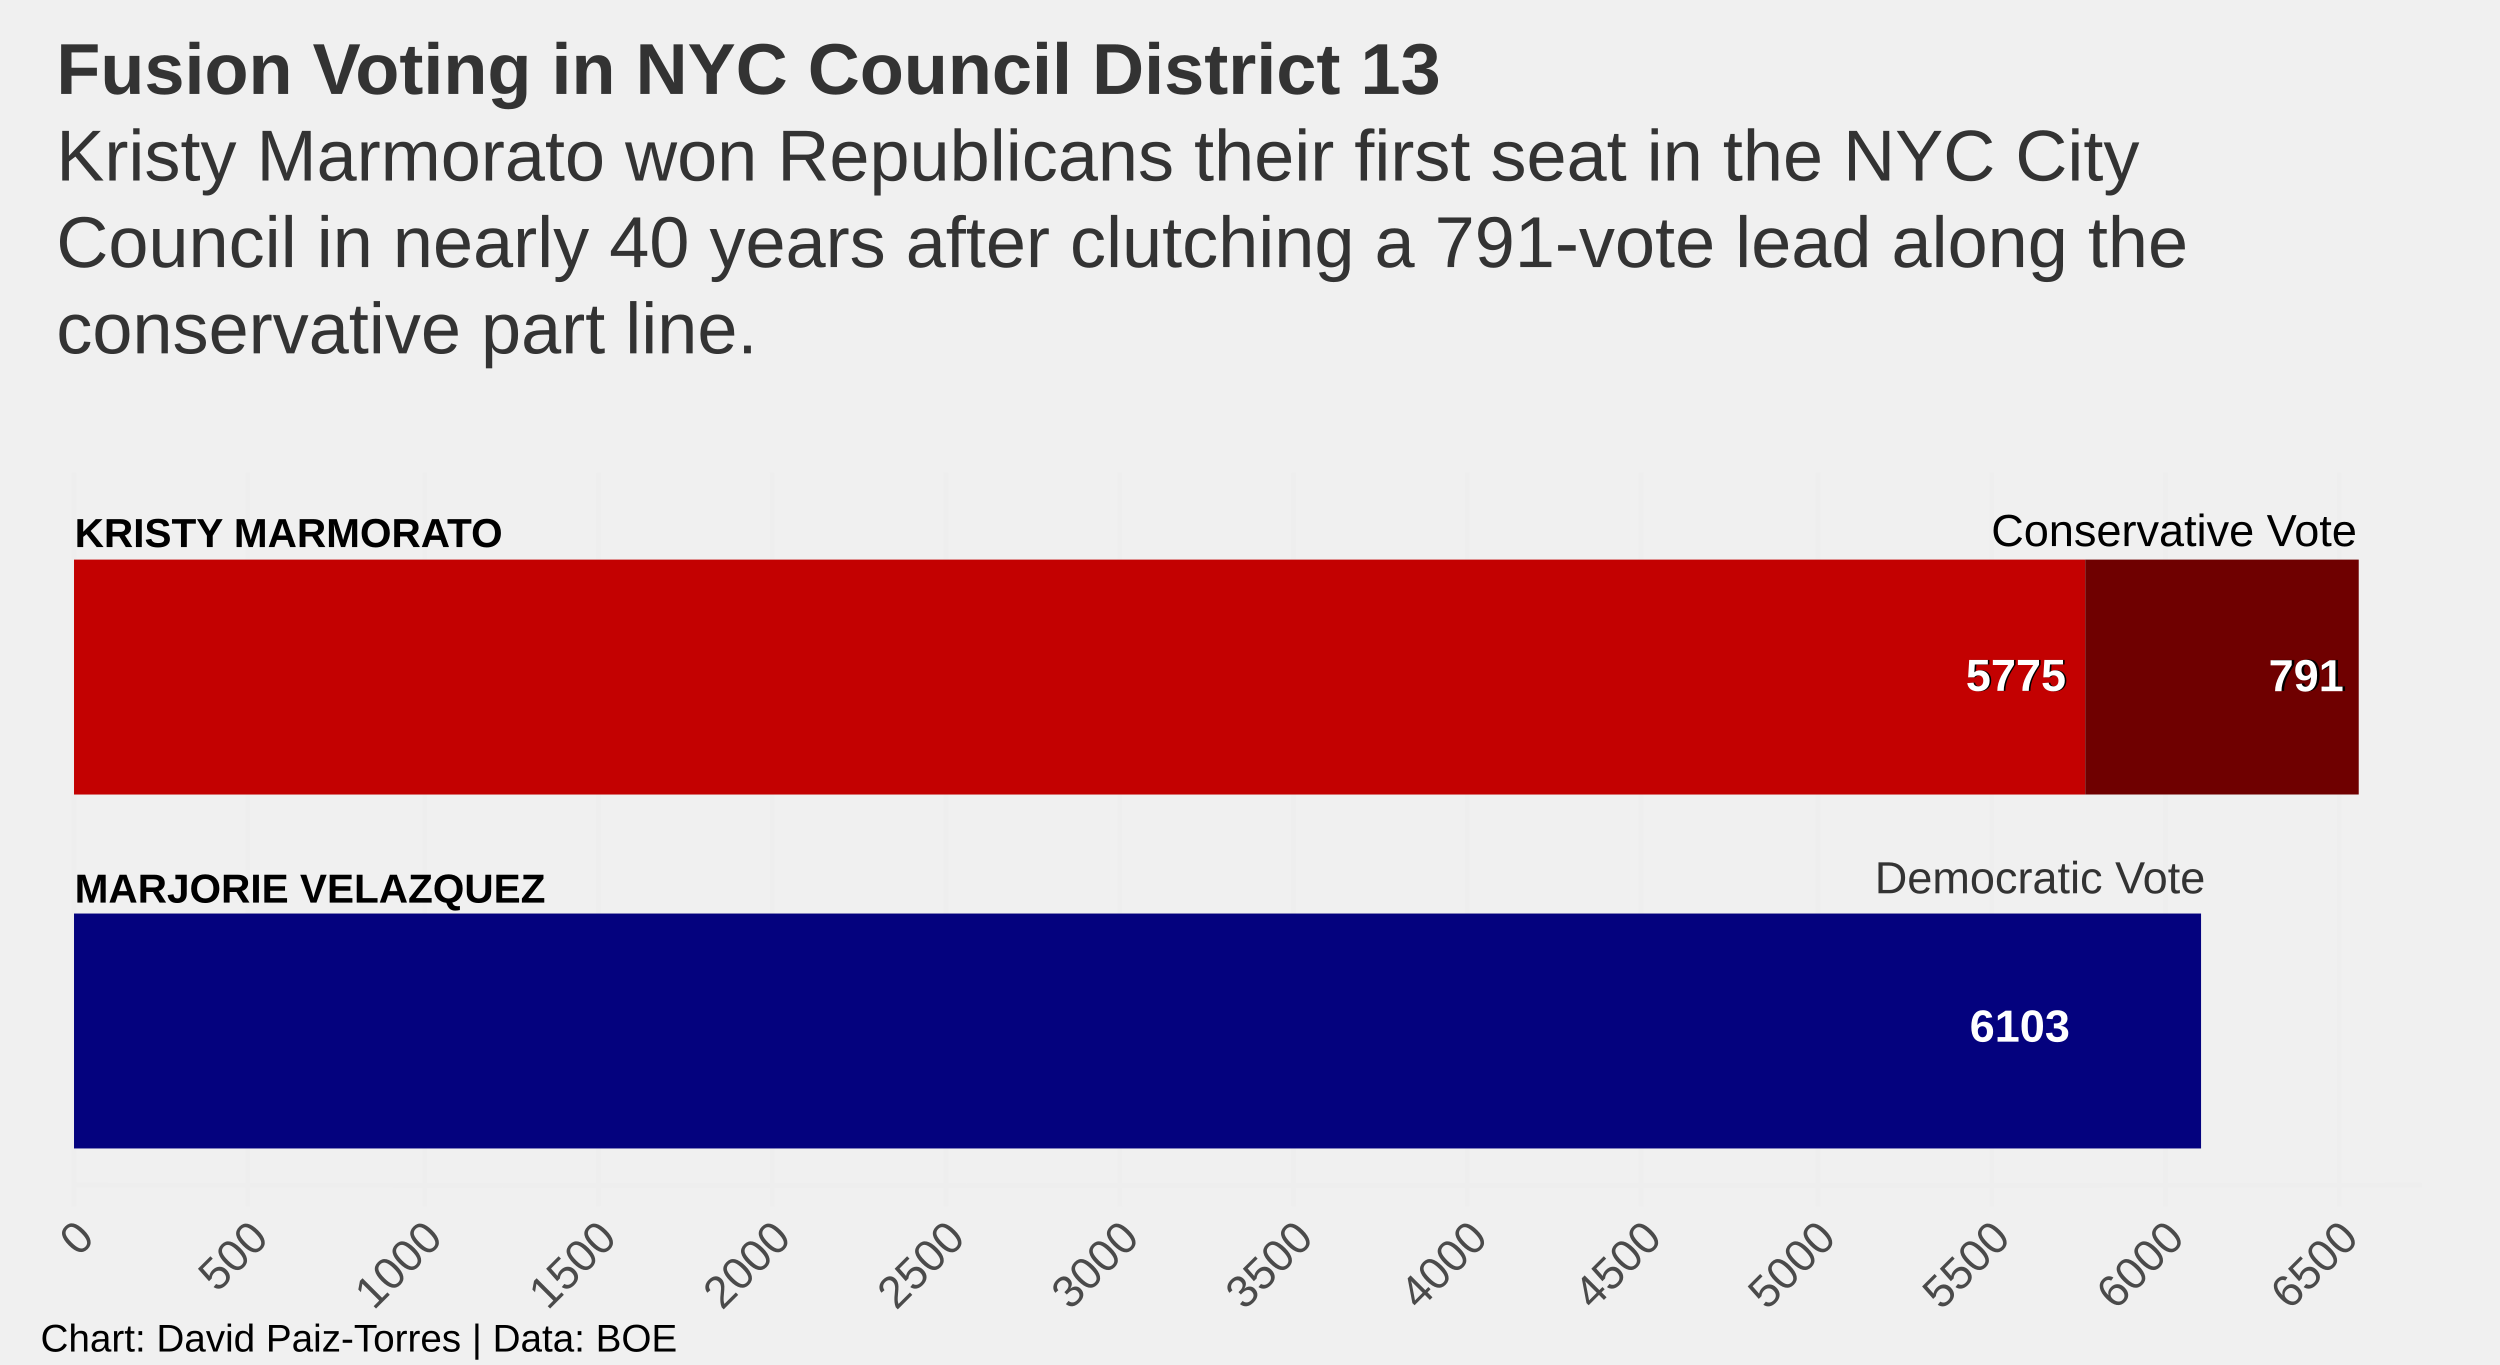
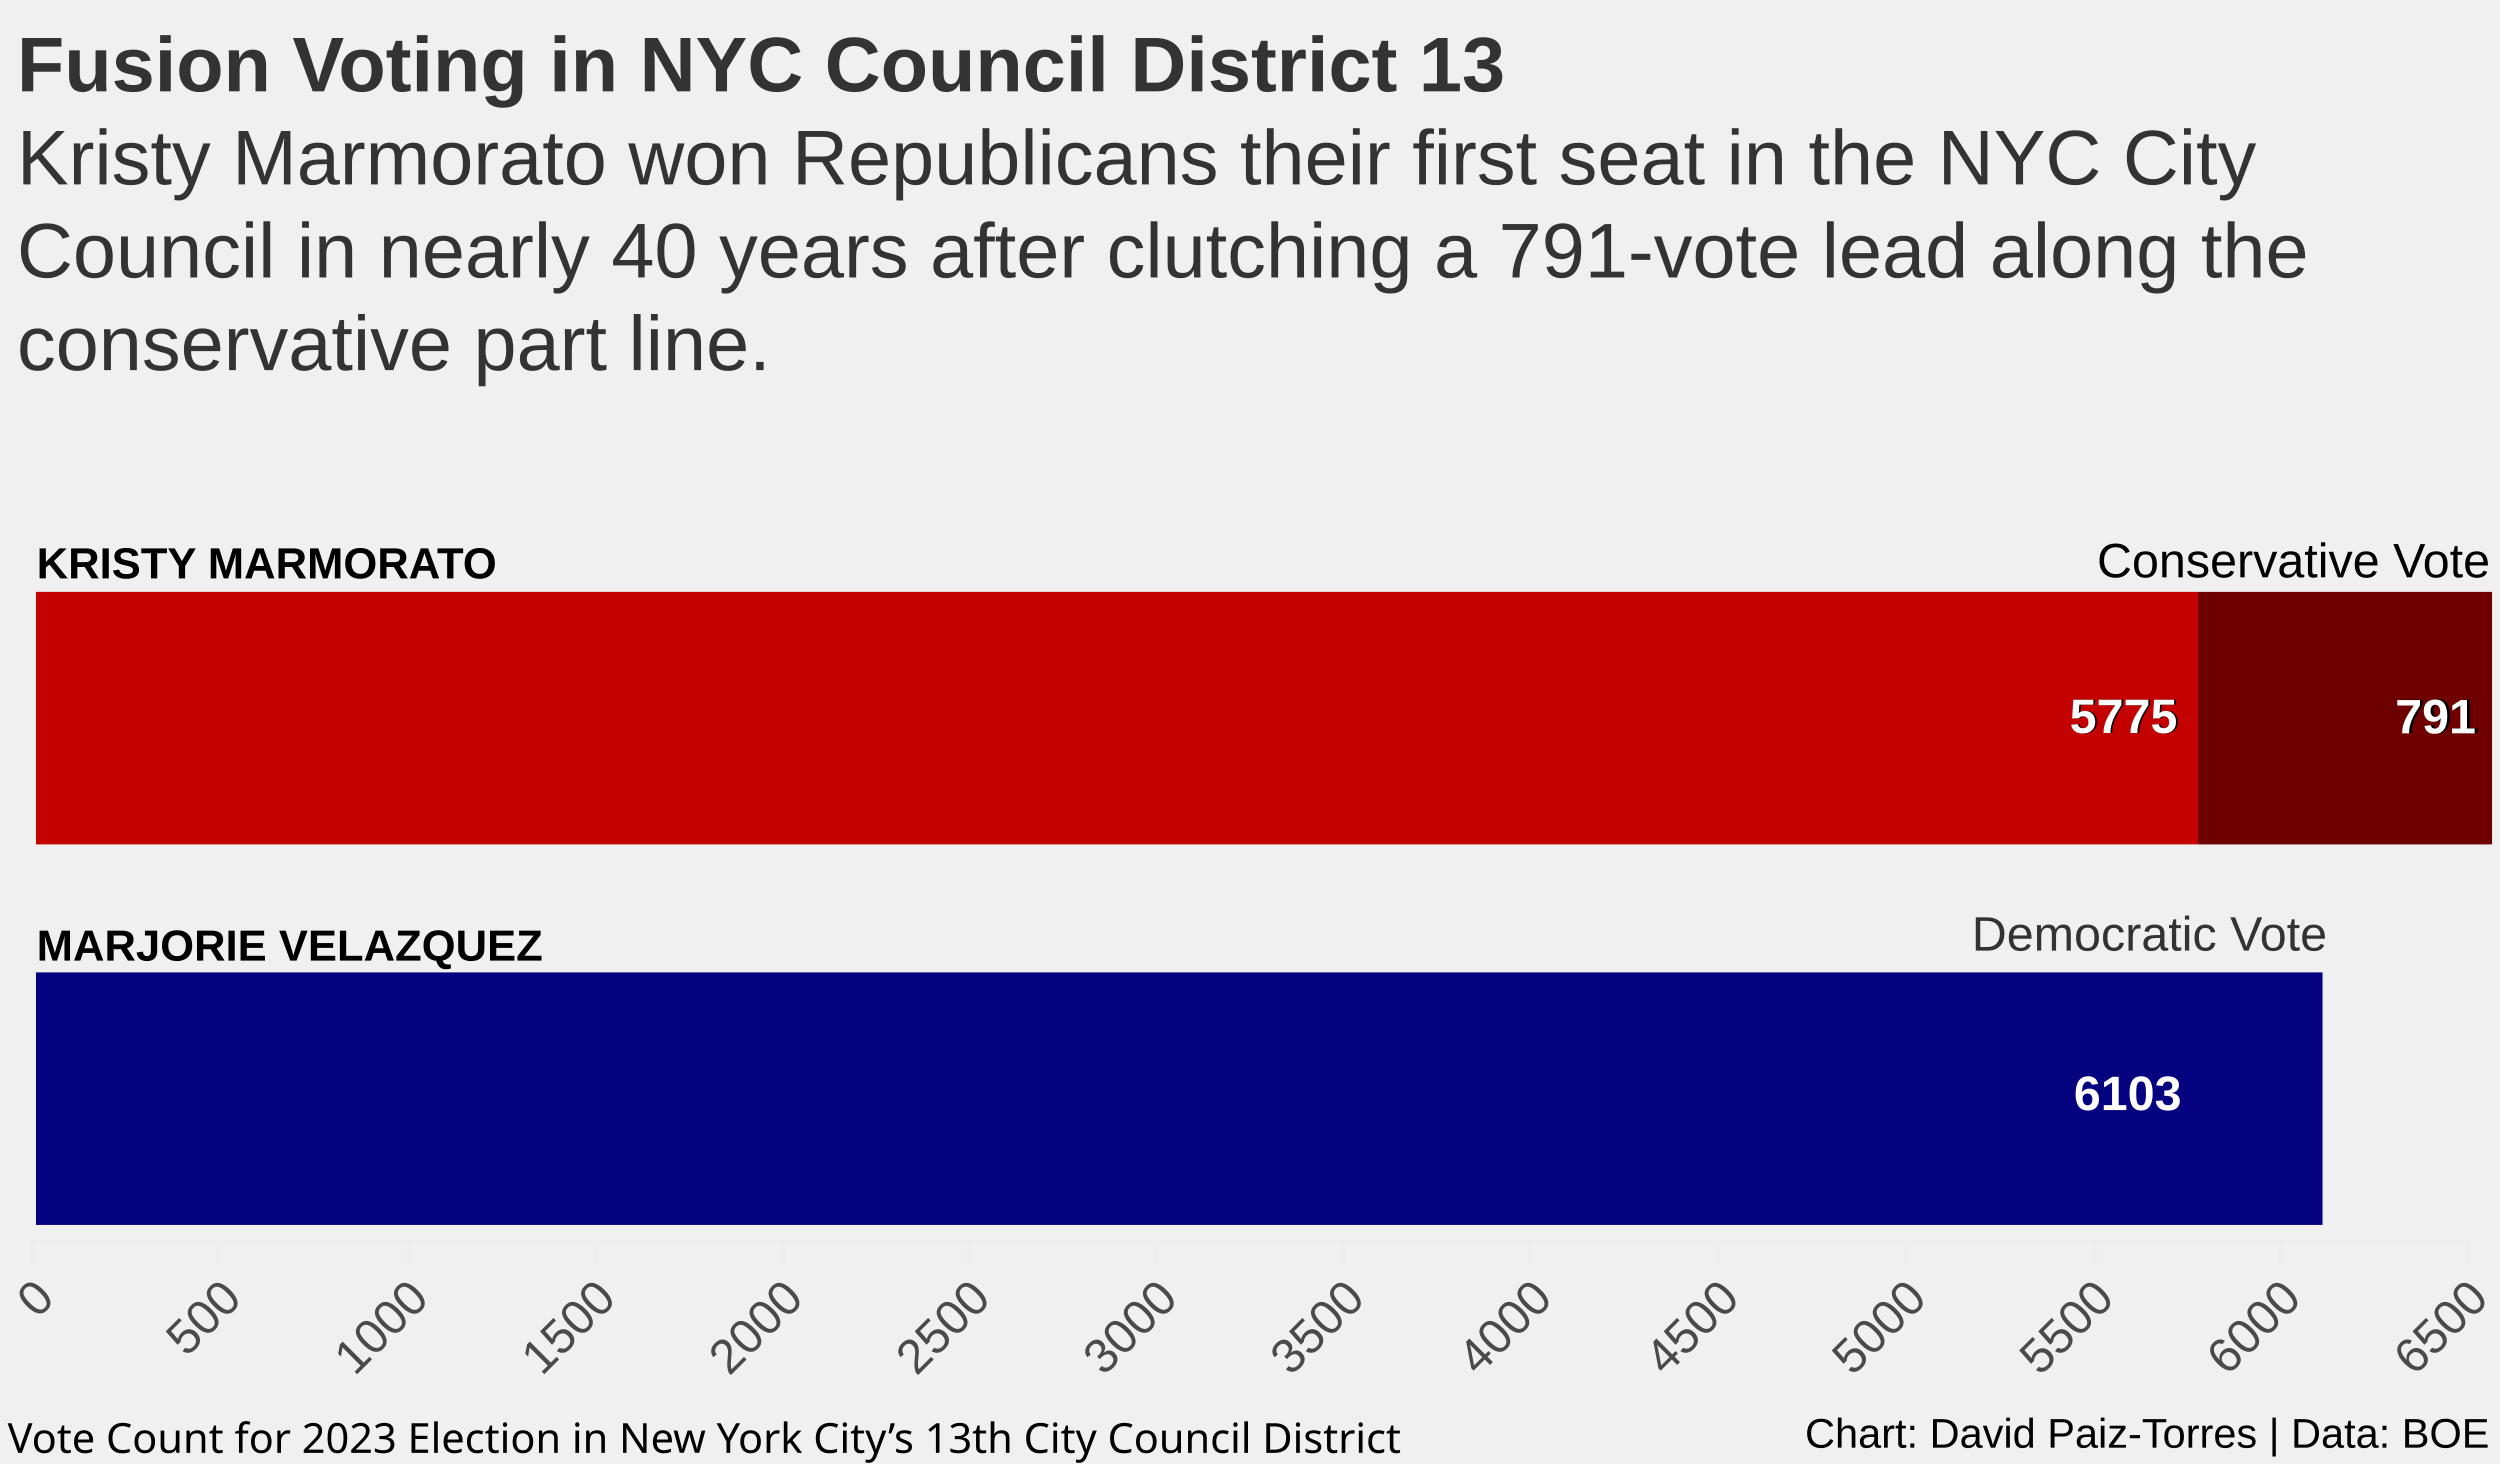
- <svg xmlns="http://www.w3.org/2000/svg" id="Marmorato-Graph" version="1.1" viewBox="0 0 776.9 423.9">
+ <svg xmlns="http://www.w3.org/2000/svg" id="Marmorato-Graph" version="1.1" viewBox="0 0 722.7 423">
  <defs>
    <style>
-       .cls-1, .cls-2, .cls-3, .cls-4, .cls-5, .cls-6 {
+       .cls-1, .cls-2, .cls-3, .cls-4, .cls-5, .cls-6, .cls-7 {
        fill: none;
      }

-       .cls-1, .cls-6 {
+       .cls-1, .cls-7 {
        stroke: #eee;
        stroke-width: 1.5px;
      }

      .cls-2 {
        stroke: #c30101;
      }

-       .cls-2, .cls-7, .cls-8, .cls-4, .cls-9, .cls-10, .cls-11, .cls-5, .cls-12, .cls-13, .cls-14, .cls-15, .cls-16 {
+       .cls-2, .cls-8, .cls-9, .cls-4, .cls-10, .cls-11, .cls-12, .cls-5, .cls-13, .cls-14, .cls-15, .cls-16, .cls-17 {
        isolation: isolate;
      }

-       .cls-2, .cls-7, .cls-8, .cls-4, .cls-9, .cls-5, .cls-14 {
+       .cls-2, .cls-8, .cls-9, .cls-4, .cls-10, .cls-5, .cls-15 {
        font-family: Arial-BoldMT, Arial;
        font-weight: 700;
      }

-       .cls-2, .cls-7, .cls-4, .cls-9, .cls-11, .cls-5, .cls-13, .cls-16 {
+       .cls-2, .cls-8, .cls-4, .cls-10, .cls-12, .cls-5, .cls-14, .cls-17 {
        font-size: 14px;
      }

      .cls-2, .cls-4, .cls-5 {
        stroke-width: 4.2px;
      }

-       .cls-7 {
+       .cls-8 {
        fill: #fff;
      }

-       .cls-8, .cls-10 {
+       .cls-9, .cls-11 {
        font-size: 22.4px;
      }

-       .cls-8, .cls-10, .cls-16 {
+       .cls-9, .cls-11, .cls-17 {
        fill: #333;
      }

-       .cls-17 {
+       .cls-18 {
        clip-path: url(#clippath);
      }

-       .cls-3, .cls-18, .cls-19, .cls-20, .cls-21 {
+       .cls-3, .cls-19, .cls-20, .cls-6, .cls-21, .cls-22 {
        stroke-width: 0px;
      }

      .cls-4 {
        stroke: #04027e;
      }

-       .cls-9, .cls-12, .cls-13, .cls-21, .cls-14 {
+       .cls-10, .cls-13, .cls-14, .cls-23, .cls-22, .cls-15 {
        fill: #000;
      }

-       .cls-10, .cls-11, .cls-12, .cls-13, .cls-16 {
+       .cls-11, .cls-12, .cls-13, .cls-14, .cls-17 {
        font-family: ArialMT, Arial;
      }

-       .cls-11 {
+       .cls-12 {
        fill: #4a4a4a;
      }

      .cls-5 {
        stroke: #6f0000;
      }

-       .cls-18 {
+       .cls-19 {
        fill: #c30101;
      }

+       .cls-24 {
+         clip-path: url(#clippath-1);
+       }
+ 
+       .cls-25 {
+         clip-path: url(#clippath-4);
+       }
+ 
+       .cls-26 {
+         clip-path: url(#clippath-3);
+       }
+ 
+       .cls-27 {
+         clip-path: url(#clippath-2);
+       }
+ 
+       .cls-28 {
+         clip-path: url(#clippath-7);
+       }
+ 
+       .cls-29 {
+         clip-path: url(#clippath-6);
+       }
+ 
+       .cls-13, .cls-23 {
+         font-size: 12px;
+       }
+ 
+       .cls-20 {
+         fill: #04027e;
+       }
+ 
+       .cls-6 {
+         clip-path: url(#clippath-5);
+       }
+ 
+       .cls-21 {
+         fill: #6f0000;
+       }
+ 
+       .cls-23 {
+         font-family: MyriadPro-Regular, 'Myriad Pro';
+       }
+ 
      .cls-22 {
-         clip-path: url(#clippath-1);
-       }
- 
-       .cls-23 {
-         clip-path: url(#clippath-4);
-       }
- 
-       .cls-24 {
-         clip-path: url(#clippath-3);
-       }
- 
-       .cls-25 {
-         clip-path: url(#clippath-2);
-       }
- 
-       .cls-26 {
-         clip-path: url(#clippath-6);
-       }
- 
-       .cls-27 {
-         clip-path: url(#clippath-5);
-       }
- 
-       .cls-12 {
-         font-size: 12px;
-       }
- 
-       .cls-19 {
-         fill: #04027e;
-       }
- 
-       .cls-20 {
-         fill: #6f0000;
-       }
- 
-       .cls-21 {
        fill-opacity: 0;
      }

-       .cls-6 {
+       .cls-7 {
        stroke-linecap: square;
      }

-       .cls-14 {
+       .cls-15 {
        font-size: 12.6px;
      }

-       .cls-28 {
+       .cls-30 {
        opacity: 0;
      }
    </style>
    <clipPath id="clippath">
-       <rect class="cls-3" x="22" y="145.9" width="761" height="224" />
+       <polyline class="cls-3" points="770.4 143.1 770.4 367.1 8.4 360.5" />
    </clipPath>
    <clipPath id="clippath-1">
-       <rect class="cls-3" x="23" y="146.9" width="758" height="221" />
+       <polygon class="cls-3" points="10.4 144.1 768.4 144.1 768.4 365.1 9.4 358.5 10.4 144.1" />
    </clipPath>
    <clipPath id="clippath-2">
-       <rect class="cls-3" x="23" y="146.9" width="758" height="221" />
+       <polygon class="cls-3" points="10.4 144.1 768.4 144.1 768.4 365.1 9.4 358.5 10.4 144.1" />
    </clipPath>
    <clipPath id="clippath-3">
-       <rect class="cls-3" x="23" y="146.9" width="758" height="221" />
+       <polygon class="cls-3" points="10.4 144.1 768.4 144.1 768.4 365.1 9.4 358.5 10.4 144.1" />
    </clipPath>
    <clipPath id="clippath-4">
-       <polyline class="cls-3" points="23 367.9 23 146.9 781 146.9 781 367.9" />
+       <polyline class="cls-3" points="9.4 358.5 10.4 144.1 768.4 144.1 768.4 365.1" />
    </clipPath>
    <clipPath id="clippath-5">
-       <polyline class="cls-3" points="23 367.9 23 146.9 781 146.9" />
+       <line class="cls-3" x1="10.4" y1="144.1" x2="768.4" y2="144.1" />
    </clipPath>
    <clipPath id="clippath-6">
-       <rect class="cls-3" x="23" y="146.9" width="721" height="221" />
+       <path class="cls-6" d="M9.4,358.5" />
+     </clipPath>
+     <clipPath id="clippath-7">
+       <polyline class="cls-3" points="9.5 144.1 730.5 144.1 731.4 365.1 9.4 358.5" />
    </clipPath>
  </defs>
-   <g id="_Marmorato-Group_" data-name="&amp;lt;Marmorato-Group&amp;gt;">
-     <path class="cls-3" d="M23,143.1v224.8h730v-2.6c0-3.4,2.5-4.9,5.1-4.8.9-5.5,9.9-5.1,9.9,1v6.4h1.9c-.4-12-.8-24-.8-36.1s.4-2.2,1.1-3c-12.5-25-10.2-48.6-3.6-74.8,3.7-16.1,7.4-31.6,7.8-48.3.3-17.1-.6-34.2-.6-51.3s10-6.4,10,0c0,18.3,1.1,36.7.5,55-.5,16.6-4.5,32.4-8.3,48.4,2.3-3.7,9.3-2.8,9.3,2.6,0,28.3,2.5,56.4,5.9,84.3h1.8c0-.1,0-201.8,0-201.8H23v.2h0Z" />
-     <path class="cls-3" d="M23,143.1v224.8h730v-2.6c0-3.4,2.5-4.9,5.1-4.8.9-5.5,9.9-5.1,9.9,1v6.4h1.9c-.4-12-.8-24-.8-36.1s.4-2.2,1.1-3c-12.5-25-10.2-48.6-3.6-74.8,3.7-16.1,7.4-31.6,7.8-48.3.3-17.1-.6-34.2-.6-51.3s10-6.4,10,0c0,18.3,1.1,36.7.5,55-.5,16.6-4.5,32.4-8.3,48.4,2.3-3.7,9.3-2.8,9.3,2.6,0,28.3,2.5,56.4,5.9,84.3h1.8c0-.1,0-201.8,0-201.8H23v.2h0Z" />
+   <g id="_Marmorato-Group_" data-name=" Marmorato-Group ">
+     <path class="cls-3" d="M10.4,140.3l-1.1,218.2,731.1,6.6v-2.6c0-3.4,2.5-4.9,5.1-4.8.9-5.5,9.9-5.1,9.9,1v6.4h1.9c-.4-12-.8-24-.8-36.1s.4-2.2,1.1-3c-12.5-25-10.2-48.6-3.6-74.8,3.7-16.1,7.4-31.6,7.8-48.3.3-17.1-.6-34.2-.6-51.3s10-6.4,10,0c0,18.3,1.1,36.7.5,55-.5,16.6-4.5,32.4-8.3,48.4,2.3-3.7,9.3-2.8,9.3,2.6,0,28.3,2.5,56.4,5.9,84.3h1.8v-201.8H10.4v.2h0Z" />
+     <path class="cls-3" d="M10.4,140.3l-1.1,218.2,731.1,6.6v-2.6c0-3.4,2.5-4.9,5.1-4.8.9-5.5,9.9-5.1,9.9,1v6.4h1.9c-.4-12-.8-24-.8-36.1s.4-2.2,1.1-3c-12.5-25-10.2-48.6-3.6-74.8,3.7-16.1,7.4-31.6,7.8-48.3.3-17.1-.6-34.2-.6-51.3s10-6.4,10,0c0,18.3,1.1,36.7.5,55-.5,16.6-4.5,32.4-8.3,48.4,2.3-3.7,9.3-2.8,9.3,2.6,0,28.3,2.5,56.4,5.9,84.3h1.8v-201.8H10.4v.2h0Z" />
    <g>
      <g>
        <g>
-           <path class="cls-3" d="M23,147.1v220.8h730v-2.6c0-3.4,2.5-4.9,5.1-4.8.9-5.5,9.9-5.1,9.9,1v6.4h1.3c-.4-12-.8-24-.8-36.1s.4-2.2,1.1-3c-12.5-25-10.2-48.4-3.6-74.6,3.7-16.1,7.4-31.6,7.8-48.2.3-17.1-.6-34.2-.6-51.2s4.8-5.8,7.8-4.1v-3.8H23v.2h0Z" />
-           <path class="cls-21" d="M14.8,140.4l8.2,6.8v220.7h730v-2.6c0-3.4,2.5-4.9,5.1-4.8.9-5.5,9.9-5.1,9.9,1v6.4h1.6c-.4-12-.8-24-.8-36.1s.4-2.2,1.1-3c-12.5-25-10.2-48.5-3.6-74.7,3.7-16.1,7.4-31.6,7.8-48.3.3-17.1-.6-34.2-.6-51.3s4.8-5.8,7.8-4.1l-8.2-10.4" />
-         </g>
-         <g class="cls-17">
+           <path class="cls-3" d="M10.4,144.3l-1.1,214.2,731.1,6.6v-2.6c0-3.4,2.5-4.9,5.1-4.8.9-5.5,9.9-5.1,9.9,1v6.4h1.3c-.4-12-.8-24-.8-36.1s.4-2.2,1.1-3c-12.5-25-10.2-48.4-3.6-74.6,3.7-16.1,7.4-31.6,7.8-48.2.3-17.1-.6-34.2-.6-51.2s4.8-5.8,7.8-4.1v-3.8H10.4v.2h0Z" />
+           <path class="cls-22" d="M10.4,144.4l-1.1,214.1,731.1,6.6v-2.6c0-3.4,2.5-4.9,5.1-4.8.9-5.5,9.9-5.1,9.9,1v6.4h1.6c-.4-12-.8-24-.8-36.1s.4-2.2,1.1-3c-12.5-25-10.2-48.5-3.6-74.7,3.7-16.1,7.4-31.6,7.8-48.3.3-17.1-.6-34.2-.6-51.3s4.8-5.8,7.8-4.1l-8.2-10.4" />
+         </g>
+         <g class="cls-18">
          <g>
-             <line class="cls-1" x1="23" y1="367.9" x2="23" y2="146.9" />
-             <line class="cls-1" x1="77" y1="367.9" x2="77" y2="146.9" />
-             <line class="cls-1" x1="132" y1="367.9" x2="132" y2="146.9" />
-             <line class="cls-1" x1="186" y1="367.9" x2="186" y2="146.9" />
-             <line class="cls-1" x1="240" y1="367.9" x2="240" y2="146.9" />
-             <line class="cls-1" x1="294" y1="367.9" x2="294" y2="146.9" />
-             <line class="cls-1" x1="348" y1="367.9" x2="348" y2="146.9" />
-             <line class="cls-1" x1="402" y1="367.9" x2="402" y2="146.9" />
-             <line class="cls-1" x1="456" y1="367.9" x2="456" y2="146.9" />
-             <line class="cls-1" x1="510" y1="367.9" x2="510" y2="146.9" />
-             <line class="cls-1" x1="565" y1="367.9" x2="565" y2="146.9" />
-             <line class="cls-1" x1="619" y1="367.9" x2="619" y2="146.9" />
-             <line class="cls-1" x1="673" y1="367.9" x2="673" y2="146.9" />
-             <line class="cls-1" x1="727" y1="367.9" x2="727" y2="146.9" />
+             <line class="cls-1" x1="9.4" y1="358.5" x2="10.4" y2="144.1" />
+             <path class="cls-1" d="M64.4,169.1" />
+             <path class="cls-1" d="M63.4,358.5" />
+             <path class="cls-1" d="M119.4,144.1" />
+             <path class="cls-1" d="M118.4,358.5" />
+             <path class="cls-1" d="M173.4,144.1" />
+             <path class="cls-1" d="M172.4,358.5" />
+             <path class="cls-1" d="M227.4,144.1" />
+             <path class="cls-1" d="M226.4,358.5" />
+             <path class="cls-1" d="M281.4,144.1" />
+             <path class="cls-1" d="M280.4,358.5" />
+             <path class="cls-1" d="M335.4,144.1" />
+             <path class="cls-1" d="M334.4,358.5" />
+             <path class="cls-1" d="M389.4,144.1" />
+             <path class="cls-1" d="M388.4,358.5" />
+             <path class="cls-1" d="M443.4,144.1" />
+             <path class="cls-1" d="M442.4,358.5" />
+             <path class="cls-1" d="M497.4,144.1" />
+             <path class="cls-1" d="M496.4,358.5" />
+             <path class="cls-1" d="M552.4,144.1" />
+             <path class="cls-1" d="M551.4,358.5" />
+             <path class="cls-1" d="M606.4,144.1" />
+             <path class="cls-1" d="M605.4,358.5" />
+             <path class="cls-1" d="M660.4,144.1" />
+             <path class="cls-1" d="M659.4,358.5" />
+             <path class="cls-1" d="M714.4,144.1" />
+             <path class="cls-1" d="M713.4,358.5" />
          </g>
        </g>
        <g>
-           <path class="cls-6" d="M23.2,368.3c243.4.2,485.4.2,728.7,0" />
+           <path class="cls-7" d="M9.6,358.9c234.9.2,468.5.2,703.4,0" />
          <g>
            <g>
-               <line class="cls-1" x1="23" y1="367.9" x2="23" y2="374.9" />
-               <g class="cls-15">
-                 <g class="cls-15">
-                   <g class="cls-15">
-                     <g class="cls-15">
-                       <g class="cls-15">
-                         <text class="cls-11" transform="translate(24.4 390.8) rotate(-45)">
-                           <tspan x="0" y="0">0</tspan>
-                         </text>
-                       </g>
-                     </g>
-                   </g>
-                 </g>
-               </g>
-             </g>
-             <g>
-               <line class="cls-1" x1="673" y1="367.9" x2="673" y2="374.9" />
-               <g class="cls-15">
-                 <g class="cls-15">
-                   <g class="cls-15">
-                     <g class="cls-15">
-                       <g class="cls-15">
-                         <text class="cls-11" transform="translate(657.4 407.4) rotate(-45)">
-                           <tspan x="0" y="0">6000</tspan>
-                         </text>
-                       </g>
-                     </g>
-                   </g>
-                 </g>
-               </g>
-             </g>
-             <g>
-               <line class="cls-1" x1="565" y1="367.9" x2="565" y2="374.9" />
-               <g class="cls-15">
-                 <g class="cls-15">
-                   <g class="cls-15">
-                     <g class="cls-15">
-                       <g class="cls-15">
-                         <text class="cls-11" transform="translate(549.1 407.4) rotate(-45)">
-                           <tspan x="0" y="0">5000</tspan>
-                         </text>
-                       </g>
-                     </g>
-                   </g>
-                 </g>
-               </g>
-             </g>
-             <g>
-               <line class="cls-1" x1="456" y1="367.9" x2="456" y2="374.9" />
-               <g class="cls-15">
-                 <g class="cls-15">
-                   <g class="cls-15">
-                     <g class="cls-15">
-                       <g class="cls-15">
-                         <text class="cls-11" transform="translate(440.9 407.4) rotate(-45)">
-                           <tspan x="0" y="0">4000</tspan>
-                         </text>
-                       </g>
-                     </g>
-                   </g>
-                 </g>
-               </g>
-             </g>
-             <g>
-               <line class="cls-1" x1="348" y1="367.9" x2="348" y2="374.9" />
-               <g class="cls-15">
-                 <g class="cls-15">
-                   <g class="cls-15">
-                     <g class="cls-15">
-                       <g class="cls-15">
-                         <text class="cls-11" transform="translate(332.6 407.4) rotate(-45)">
-                           <tspan x="0" y="0">3000</tspan>
-                         </text>
-                       </g>
-                     </g>
-                   </g>
-                 </g>
-               </g>
-             </g>
-             <g>
-               <line class="cls-1" x1="240" y1="367.9" x2="240" y2="374.9" />
-               <g class="cls-15">
-                 <g class="cls-15">
-                   <g class="cls-15">
-                     <g class="cls-15">
-                       <g class="cls-15">
-                         <text class="cls-11" transform="translate(224.4 407.4) rotate(-45)">
-                           <tspan x="0" y="0">2000</tspan>
-                         </text>
-                       </g>
-                     </g>
-                   </g>
-                 </g>
-               </g>
-             </g>
-             <g>
-               <line class="cls-1" x1="132" y1="367.9" x2="132" y2="374.9" />
-               <g class="cls-15">
-                 <g class="cls-15">
-                   <g class="cls-15">
-                     <g class="cls-15">
-                       <g class="cls-15">
-                         <text class="cls-11" transform="translate(116.1 407.4) rotate(-45)">
-                           <tspan x="0" y="0">1000</tspan>
-                         </text>
-                       </g>
-                     </g>
-                   </g>
-                 </g>
-               </g>
-             </g>
-             <g>
-               <line class="cls-1" x1="77" y1="367.9" x2="77" y2="374.9" />
-               <g class="cls-15">
-                 <g class="cls-15">
-                   <g class="cls-15">
-                     <g class="cls-15">
-                       <g class="cls-15">
-                         <text class="cls-11" transform="translate(67.5 401.9) rotate(-45)">
-                           <tspan x="0" y="0">500</tspan>
-                         </text>
-                       </g>
-                     </g>
-                   </g>
-                 </g>
-               </g>
-             </g>
-             <g>
-               <line class="cls-1" x1="727" y1="367.9" x2="727" y2="374.9" />
-               <g class="cls-15">
-                 <g class="cls-15">
-                   <g class="cls-15">
-                     <g class="cls-15">
-                       <g class="cls-15">
-                         <text class="cls-11" transform="translate(711.5 407.4) rotate(-45)">
-                           <tspan x="0" y="0">6500</tspan>
-                         </text>
-                       </g>
-                     </g>
-                   </g>
-                 </g>
-               </g>
-             </g>
-             <g>
-               <line class="cls-1" x1="619" y1="367.9" x2="619" y2="374.9" />
-               <g class="cls-15">
-                 <g class="cls-15">
-                   <g class="cls-15">
-                     <g class="cls-15">
-                       <g class="cls-15">
-                         <text class="cls-11" transform="translate(603.3 407.4) rotate(-45)">
-                           <tspan x="0" y="0">5500</tspan>
-                         </text>
-                       </g>
-                     </g>
-                   </g>
-                 </g>
-               </g>
-             </g>
-             <g>
-               <line class="cls-1" x1="510" y1="367.9" x2="510" y2="374.9" />
-               <g class="cls-15">
-                 <g class="cls-15">
-                   <g class="cls-15">
-                     <g class="cls-15">
-                       <g class="cls-15">
-                         <text class="cls-11" transform="translate(495 407.4) rotate(-45)">
-                           <tspan x="0" y="0">4500</tspan>
-                         </text>
-                       </g>
-                     </g>
-                   </g>
-                 </g>
-               </g>
-             </g>
-             <g>
-               <line class="cls-1" x1="402" y1="367.9" x2="402" y2="374.9" />
-               <g class="cls-15">
-                 <g class="cls-15">
-                   <g class="cls-15">
-                     <g class="cls-15">
-                       <g class="cls-15">
-                         <text class="cls-11" transform="translate(386.7 407.4) rotate(-45)">
-                           <tspan x="0" y="0">3500</tspan>
-                         </text>
-                       </g>
-                     </g>
-                   </g>
-                 </g>
-               </g>
-             </g>
-             <g>
-               <line class="cls-1" x1="294" y1="367.9" x2="294" y2="374.9" />
-               <g class="cls-15">
-                 <g class="cls-15">
-                   <g class="cls-15">
-                     <g class="cls-15">
-                       <g class="cls-15">
-                         <text class="cls-11" transform="translate(278.5 407.4) rotate(-45)">
-                           <tspan x="0" y="0">2500</tspan>
-                         </text>
-                       </g>
-                     </g>
-                   </g>
-                 </g>
-               </g>
-             </g>
-             <g>
-               <line class="cls-1" x1="186" y1="367.9" x2="186" y2="374.9" />
-               <g class="cls-15">
-                 <g class="cls-15">
-                   <g class="cls-15">
-                     <g class="cls-15">
-                       <g class="cls-15">
-                         <text class="cls-11" transform="translate(170.2 407.4) rotate(-45)">
-                           <tspan x="0" y="0">1500</tspan>
-                         </text>
-                       </g>
-                     </g>
-                   </g>
-                 </g>
-               </g>
-             </g>
-           </g>
-         </g>
-       </g>
-       <g class="cls-22">
-         <g class="cls-15">
-           <g class="cls-15">
-             <g class="cls-15">
-               <g class="cls-15">
-                 <text class="cls-14" transform="translate(23.2 280.5)">
-                   <tspan x="0" y="0">MARJORIE VELAZQUEZ</tspan>
-                 </text>
-               </g>
-             </g>
-           </g>
-         </g>
-       </g>
-       <g class="cls-25">
-         <g class="cls-15">
-           <g class="cls-15">
-             <g class="cls-15">
-               <g class="cls-15">
-                 <text class="cls-14" transform="translate(23.2 170)">
-                   <tspan x="0" y="0">KRISTY MARMORATO</tspan>
-                 </text>
-               </g>
-             </g>
-           </g>
-         </g>
-       </g>
-     </g>
-     <g class="cls-24">
-       <path id="point-0-0" class="cls-19" d="M23,283.9h661v73H23v-73Z" />
-     </g>
-     <g class="cls-23">
-       <path id="point-1-1" class="cls-18" d="M23,173.9h625v73H23v-73Z" />
-     </g>
-     <path id="point-2-1" class="cls-20" d="M648,173.9h85v73h-85v-73Z" />
-     <g class="cls-27">
+               <line class="cls-1" x1="9.4" y1="358.5" x2="9.4" y2="365.5" />
+               <g class="cls-16">
+                 <g class="cls-16">
+                   <g class="cls-16">
+                     <g class="cls-16">
+                       <g class="cls-16">
+                         <g class="cls-16">
+                           <text class="cls-12" transform="translate(10.8 381.4) rotate(-45)">
+                             <tspan x="0" y="0">0</tspan>
+                           </text>
+                         </g>
+                       </g>
+                     </g>
+                   </g>
+                 </g>
+               </g>
+             </g>
+             <g>
+               <line class="cls-1" x1="659.4" y1="358.5" x2="659.4" y2="365.5" />
+               <g class="cls-16">
+                 <g class="cls-16">
+                   <g class="cls-16">
+                     <g class="cls-16">
+                       <g class="cls-16">
+                         <g class="cls-16">
+                           <text class="cls-12" transform="translate(643.8 398) rotate(-45)">
+                             <tspan x="0" y="0">6000</tspan>
+                           </text>
+                         </g>
+                       </g>
+                     </g>
+                   </g>
+                 </g>
+               </g>
+             </g>
+             <g>
+               <line class="cls-1" x1="551.4" y1="358.5" x2="551.4" y2="365.5" />
+               <g class="cls-16">
+                 <g class="cls-16">
+                   <g class="cls-16">
+                     <g class="cls-16">
+                       <g class="cls-16">
+                         <g class="cls-16">
+                           <text class="cls-12" transform="translate(535.5 398) rotate(-45)">
+                             <tspan x="0" y="0">5000</tspan>
+                           </text>
+                         </g>
+                       </g>
+                     </g>
+                   </g>
+                 </g>
+               </g>
+             </g>
+             <g>
+               <line class="cls-1" x1="442.4" y1="358.5" x2="442.4" y2="365.5" />
+               <g class="cls-16">
+                 <g class="cls-16">
+                   <g class="cls-16">
+                     <g class="cls-16">
+                       <g class="cls-16">
+                         <g class="cls-16">
+                           <text class="cls-12" transform="translate(427.3 398) rotate(-45)">
+                             <tspan x="0" y="0">4000</tspan>
+                           </text>
+                         </g>
+                       </g>
+                     </g>
+                   </g>
+                 </g>
+               </g>
+             </g>
+             <g>
+               <line class="cls-1" x1="334.4" y1="358.5" x2="334.4" y2="365.5" />
+               <g class="cls-16">
+                 <g class="cls-16">
+                   <g class="cls-16">
+                     <g class="cls-16">
+                       <g class="cls-16">
+                         <g class="cls-16">
+                           <text class="cls-12" transform="translate(319 398) rotate(-45)">
+                             <tspan x="0" y="0">3000</tspan>
+                           </text>
+                         </g>
+                       </g>
+                     </g>
+                   </g>
+                 </g>
+               </g>
+             </g>
+             <g>
+               <line class="cls-1" x1="226.4" y1="358.5" x2="226.4" y2="365.5" />
+               <g class="cls-16">
+                 <g class="cls-16">
+                   <g class="cls-16">
+                     <g class="cls-16">
+                       <g class="cls-16">
+                         <g class="cls-16">
+                           <text class="cls-12" transform="translate(210.8 398) rotate(-45)">
+                             <tspan x="0" y="0">2000</tspan>
+                           </text>
+                         </g>
+                       </g>
+                     </g>
+                   </g>
+                 </g>
+               </g>
+             </g>
+             <g>
+               <line class="cls-1" x1="118.4" y1="358.5" x2="118.4" y2="365.5" />
+               <g class="cls-16">
+                 <g class="cls-16">
+                   <g class="cls-16">
+                     <g class="cls-16">
+                       <g class="cls-16">
+                         <g class="cls-16">
+                           <text class="cls-12" transform="translate(102.5 398) rotate(-45)">
+                             <tspan x="0" y="0">1000</tspan>
+                           </text>
+                         </g>
+                       </g>
+                     </g>
+                   </g>
+                 </g>
+               </g>
+             </g>
+             <g>
+               <line class="cls-1" x1="63.4" y1="358.5" x2="63.4" y2="365.5" />
+               <g class="cls-16">
+                 <g class="cls-16">
+                   <g class="cls-16">
+                     <g class="cls-16">
+                       <g class="cls-16">
+                         <g class="cls-16">
+                           <text class="cls-12" transform="translate(53.9 392.5) rotate(-45)">
+                             <tspan x="0" y="0">500</tspan>
+                           </text>
+                         </g>
+                       </g>
+                     </g>
+                   </g>
+                 </g>
+               </g>
+             </g>
+             <g>
+               <line class="cls-1" x1="713.4" y1="358.5" x2="713.4" y2="365.5" />
+               <g class="cls-16">
+                 <g class="cls-16">
+                   <g class="cls-16">
+                     <g class="cls-16">
+                       <g class="cls-16">
+                         <g class="cls-16">
+                           <text class="cls-12" transform="translate(697.9 398) rotate(-45)">
+                             <tspan x="0" y="0">6500</tspan>
+                           </text>
+                         </g>
+                       </g>
+                     </g>
+                   </g>
+                 </g>
+               </g>
+             </g>
+             <g>
+               <line class="cls-1" x1="605.4" y1="358.5" x2="605.4" y2="365.5" />
+               <g class="cls-16">
+                 <g class="cls-16">
+                   <g class="cls-16">
+                     <g class="cls-16">
+                       <g class="cls-16">
+                         <g class="cls-16">
+                           <text class="cls-12" transform="translate(589.7 398) rotate(-45)">
+                             <tspan x="0" y="0">5500</tspan>
+                           </text>
+                         </g>
+                       </g>
+                     </g>
+                   </g>
+                 </g>
+               </g>
+             </g>
+             <g>
+               <line class="cls-1" x1="496.4" y1="358.5" x2="496.4" y2="365.5" />
+               <g class="cls-16">
+                 <g class="cls-16">
+                   <g class="cls-16">
+                     <g class="cls-16">
+                       <g class="cls-16">
+                         <g class="cls-16">
+                           <text class="cls-12" transform="translate(481.4 398) rotate(-45)">
+                             <tspan x="0" y="0">4500</tspan>
+                           </text>
+                         </g>
+                       </g>
+                     </g>
+                   </g>
+                 </g>
+               </g>
+             </g>
+             <g>
+               <line class="cls-1" x1="388.4" y1="358.5" x2="388.4" y2="365.5" />
+               <g class="cls-16">
+                 <g class="cls-16">
+                   <g class="cls-16">
+                     <g class="cls-16">
+                       <g class="cls-16">
+                         <g class="cls-16">
+                           <text class="cls-12" transform="translate(373.1 398) rotate(-45)">
+                             <tspan x="0" y="0">3500</tspan>
+                           </text>
+                         </g>
+                       </g>
+                     </g>
+                   </g>
+                 </g>
+               </g>
+             </g>
+             <g>
+               <line class="cls-1" x1="280.4" y1="358.5" x2="280.4" y2="365.5" />
+               <g class="cls-16">
+                 <g class="cls-16">
+                   <g class="cls-16">
+                     <g class="cls-16">
+                       <g class="cls-16">
+                         <g class="cls-16">
+                           <text class="cls-12" transform="translate(264.9 398) rotate(-45)">
+                             <tspan x="0" y="0">2500</tspan>
+                           </text>
+                         </g>
+                       </g>
+                     </g>
+                   </g>
+                 </g>
+               </g>
+             </g>
+             <g>
+               <line class="cls-1" x1="172.4" y1="358.5" x2="172.4" y2="365.5" />
+               <g class="cls-16">
+                 <g class="cls-16">
+                   <g class="cls-16">
+                     <g class="cls-16">
+                       <g class="cls-16">
+                         <g class="cls-16">
+                           <text class="cls-12" transform="translate(156.6 398) rotate(-45)">
+                             <tspan x="0" y="0">1500</tspan>
+                           </text>
+                         </g>
+                       </g>
+                     </g>
+                   </g>
+                 </g>
+               </g>
+             </g>
+           </g>
+         </g>
+       </g>
+       <g class="cls-24">
+         <g class="cls-16">
+           <g class="cls-16">
+             <g class="cls-16">
+               <g class="cls-16">
+                 <g class="cls-16">
+                   <text class="cls-15" transform="translate(10.6 277.7)">
+                     <tspan x="0" y="0">MARJORIE VELAZQUEZ</tspan>
+                   </text>
+                 </g>
+               </g>
+             </g>
+           </g>
+         </g>
+       </g>
+       <g class="cls-27">
+         <g class="cls-16">
+           <g class="cls-16">
+             <g class="cls-16">
+               <g class="cls-16">
+                 <g class="cls-16">
+                   <text class="cls-15" transform="translate(10.6 167.2)">
+                     <tspan x="0" y="0">KRISTY MARMORATO</tspan>
+                   </text>
+                 </g>
+               </g>
+             </g>
+           </g>
+         </g>
+       </g>
+     </g>
+     <g class="cls-26">
+       <path id="point-0-0" class="cls-20" d="M10.4,281.1h661v73H10.4v-73Z" />
+     </g>
+     <g class="cls-25">
+       <path id="point-1-1" class="cls-19" d="M10.4,171.1h625v73H10.4v-73Z" />
+     </g>
+     <path id="point-2-1" class="cls-21" d="M635.4,171.1h85v73h-85v-73Z" />
+     <g class="cls-29">
      <g>
        <g pointer-events="none">
-           <g class="cls-15">
-             <g class="cls-15">
-               <g class="cls-15">
-                 <g class="cls-15">
-                   <g class="cls-15">
-                     <text class="cls-9" transform="translate(647.3 325.2)">
-                       <tspan x="0" y="0">6103</tspan>
-                     </text>
-                   </g>
-                 </g>
-               </g>
-             </g>
-             <g class="cls-15">
-               <g class="cls-15">
-                 <g class="cls-15">
-                   <g class="cls-15">
-                     <text class="cls-4" transform="translate(647.3 325.2)">
-                       <tspan x="0" y="0">6103</tspan>
-                     </text>
-                   </g>
-                 </g>
-               </g>
-             </g>
-           </g>
-           <g class="cls-15">
-             <g class="cls-15">
-               <g class="cls-15">
-                 <g class="cls-15">
-                   <g class="cls-15">
-                     <text class="cls-7" transform="translate(647.3 325.2)">
-                       <tspan x="0" y="0">6103</tspan>
-                     </text>
-                   </g>
-                 </g>
-               </g>
-             </g>
-           </g>
-         </g>
-         <g class="cls-28" pointer-events="none">
-           <g class="cls-15">
-             <g class="cls-15">
-               <g class="cls-15">
-                 <g class="cls-15">
-                   <g class="cls-15">
-                     <text class="cls-9" transform="translate(10.2 214.7)">
+           <g class="cls-16">
+             <g class="cls-16">
+               <g class="cls-16">
+                 <g class="cls-16">
+                   <g class="cls-16">
+                     <g class="cls-16">
+                       <text class="cls-10" transform="translate(634.7 322.4)">
+                         <tspan x="0" y="0">6103</tspan>
+                       </text>
+                     </g>
+                   </g>
+                 </g>
+               </g>
+             </g>
+             <g class="cls-16">
+               <g class="cls-16">
+                 <g class="cls-16">
+                   <g class="cls-16">
+                     <g class="cls-16">
+                       <text class="cls-4" transform="translate(634.7 322.4)">
+                         <tspan x="0" y="0">6103</tspan>
+                       </text>
+                     </g>
+                   </g>
+                 </g>
+               </g>
+             </g>
+           </g>
+           <g class="cls-16">
+             <g class="cls-16">
+               <g class="cls-16">
+                 <g class="cls-16">
+                   <g class="cls-16">
+                     <g class="cls-16">
+                       <text class="cls-8" transform="translate(634.7 322.4)">
+                         <tspan x="0" y="0">6103</tspan>
+                       </text>
+                     </g>
+                   </g>
+                 </g>
+               </g>
+             </g>
+           </g>
+         </g>
+         <g class="cls-30" pointer-events="none">
+           <g class="cls-16">
+             <g class="cls-16">
+               <g class="cls-16">
+                 <g class="cls-16">
+                   <g class="cls-16">
+                     <g class="cls-16">
+                       <text class="cls-10" transform="translate(-2.4 211.9)">
+                         <tspan x="0" y="0">0</tspan>
+                       </text>
+                     </g>
+                   </g>
+                 </g>
+               </g>
+             </g>
+             <g class="cls-16">
+               <g class="cls-16">
+                 <g class="cls-16">
+                   <g class="cls-16">
+                     <g class="cls-16">
+                       <text class="cls-4" transform="translate(-2.4 211.9)">
+                         <tspan x="0" y="0">0</tspan>
+                       </text>
+                     </g>
+                   </g>
+                 </g>
+               </g>
+             </g>
+           </g>
+           <g class="cls-16">
+             <g class="cls-16">
+               <g class="cls-16">
+                 <g class="cls-16">
+                   <g class="cls-16">
+                     <g class="cls-16">
+                       <text class="cls-8" transform="translate(-2.4 211.9)">
+                         <tspan x="0" y="0">0</tspan>
+                       </text>
+                     </g>
+                   </g>
+                 </g>
+               </g>
+             </g>
+           </g>
+         </g>
+       </g>
+     </g>
+     <g>
+       <g class="cls-30" pointer-events="none">
+         <g class="cls-16">
+           <g class="cls-16">
+             <g class="cls-16">
+               <g class="cls-16">
+                 <g class="cls-16">
+                   <g class="cls-16">
+                     <text class="cls-10" transform="translate(658.3 322.4)">
                      <tspan x="0" y="0">0</tspan>
                    </text>
                  </g>
                </g>
              </g>
            </g>
-             <g class="cls-15">
-               <g class="cls-15">
-                 <g class="cls-15">
-                   <g class="cls-15">
-                     <text class="cls-4" transform="translate(10.2 214.7)">
+           </g>
+           <g class="cls-16">
+             <g class="cls-16">
+               <g class="cls-16">
+                 <g class="cls-16">
+                   <g class="cls-16">
+                     <text class="cls-5" transform="translate(658.3 322.4)">
                      <tspan x="0" y="0">0</tspan>
                    </text>
                  </g>
                </g>
              </g>
            </g>
          </g>
-           <g class="cls-15">
-             <g class="cls-15">
-               <g class="cls-15">
-                 <g class="cls-15">
-                   <g class="cls-15">
-                     <text class="cls-7" transform="translate(10.2 214.7)">
+         </g>
+         <g class="cls-16">
+           <g class="cls-16">
+             <g class="cls-16">
+               <g class="cls-16">
+                 <g class="cls-16">
+                   <g class="cls-16">
+                     <text class="cls-8" transform="translate(658.3 322.4)">
                      <tspan x="0" y="0">0</tspan>
                    </text>
                  </g>
                </g>
              </g>
            </g>
          </g>
        </g>
      </g>
-     </g>
-     <g>
-       <g class="cls-28" pointer-events="none">
-         <g class="cls-15">
-           <g class="cls-15">
-             <g class="cls-15">
-               <g class="cls-15">
-                 <g class="cls-15">
-                   <text class="cls-9" transform="translate(670.9 325.2)">
-                     <tspan x="0" y="0">0</tspan>
-                   </text>
-                 </g>
-               </g>
-             </g>
-           </g>
-           <g class="cls-15">
-             <g class="cls-15">
-               <g class="cls-15">
-                 <g class="cls-15">
-                   <text class="cls-5" transform="translate(670.9 325.2)">
-                     <tspan x="0" y="0">0</tspan>
-                   </text>
-                 </g>
-               </g>
-             </g>
-           </g>
-         </g>
-         <g class="cls-15">
-           <g class="cls-15">
-             <g class="cls-15">
-               <g class="cls-15">
-                 <g class="cls-15">
-                   <text class="cls-7" transform="translate(670.9 325.2)">
-                     <tspan x="0" y="0">0</tspan>
-                   </text>
-                 </g>
-               </g>
-             </g>
-           </g>
-         </g>
-       </g>
      <g pointer-events="none">
-         <g class="cls-15">
-           <g class="cls-15">
-             <g class="cls-15">
-               <g class="cls-15">
-                 <g class="cls-15">
-                   <text class="cls-9" transform="translate(611.4 214.7)">
-                     <tspan x="0" y="0">5775</tspan>
-                   </text>
-                 </g>
-               </g>
-             </g>
-           </g>
-         </g>
-         <g class="cls-15">
-           <g class="cls-15">
-             <g class="cls-15">
-               <g class="cls-15">
-                 <g class="cls-15">
-                   <text class="cls-7" transform="translate(610.9 214.7)">
-                     <tspan x="0" y="0">5775</tspan>
-                   </text>
-                 </g>
-               </g>
-             </g>
-           </g>
-         </g>
-       </g>
-     </g>
-     <g class="cls-26">
+         <g class="cls-16">
+           <g class="cls-16">
+             <g class="cls-16">
+               <g class="cls-16">
+                 <g class="cls-16">
+                   <g class="cls-16">
+                     <text class="cls-10" transform="translate(598.8 211.9)">
+                       <tspan x="0" y="0">5775</tspan>
+                     </text>
+                   </g>
+                 </g>
+               </g>
+             </g>
+           </g>
+         </g>
+         <g class="cls-16">
+           <g class="cls-16">
+             <g class="cls-16">
+               <g class="cls-16">
+                 <g class="cls-16">
+                   <g class="cls-16">
+                     <text class="cls-8" transform="translate(598.3 211.9)">
+                       <tspan x="0" y="0">5775</tspan>
+                     </text>
+                   </g>
+                 </g>
+               </g>
+             </g>
+           </g>
+         </g>
+       </g>
+     </g>
+     <g class="cls-28">
      <g>
-         <g class="cls-28" pointer-events="none">
-           <g class="cls-15">
-             <g class="cls-15">
-               <g class="cls-15">
-                 <g class="cls-15">
-                   <g class="cls-15">
-                     <text class="cls-9" transform="translate(670.9 325.2)">
-                       <tspan x="0" y="0">0</tspan>
-                     </text>
-                   </g>
-                 </g>
-               </g>
-             </g>
-             <g class="cls-15">
-               <g class="cls-15">
-                 <g class="cls-15">
-                   <g class="cls-15">
-                     <text class="cls-2" transform="translate(670.9 325.2)">
-                       <tspan x="0" y="0">0</tspan>
-                     </text>
-                   </g>
-                 </g>
-               </g>
-             </g>
-           </g>
-           <g class="cls-15">
-             <g class="cls-15">
-               <g class="cls-15">
-                 <g class="cls-15">
-                   <g class="cls-15">
-                     <text class="cls-7" transform="translate(670.9 325.2)">
-                       <tspan x="0" y="0">0</tspan>
-                     </text>
+         <g class="cls-30" pointer-events="none">
+           <g class="cls-16">
+             <g class="cls-16">
+               <g class="cls-16">
+                 <g class="cls-16">
+                   <g class="cls-16">
+                     <g class="cls-16">
+                       <text class="cls-10" transform="translate(658.3 322.4)">
+                         <tspan x="0" y="0">0</tspan>
+                       </text>
+                     </g>
+                   </g>
+                 </g>
+               </g>
+             </g>
+             <g class="cls-16">
+               <g class="cls-16">
+                 <g class="cls-16">
+                   <g class="cls-16">
+                     <g class="cls-16">
+                       <text class="cls-2" transform="translate(658.3 322.4)">
+                         <tspan x="0" y="0">0</tspan>
+                       </text>
+                     </g>
+                   </g>
+                 </g>
+               </g>
+             </g>
+           </g>
+           <g class="cls-16">
+             <g class="cls-16">
+               <g class="cls-16">
+                 <g class="cls-16">
+                   <g class="cls-16">
+                     <g class="cls-16">
+                       <text class="cls-8" transform="translate(658.3 322.4)">
+                         <tspan x="0" y="0">0</tspan>
+                       </text>
+                     </g>
                  </g>
                </g>
              </g>
            </g>
          </g>
        </g>
        <g pointer-events="none">
-           <g class="cls-15">
-             <g class="cls-15">
-               <g class="cls-15">
-                 <g class="cls-15">
-                   <g class="cls-15">
-                     <text class="cls-9" transform="translate(705.8 214.7)">
-                       <tspan x="0" y="0">791</tspan>
-                     </text>
-                   </g>
-                 </g>
-               </g>
-             </g>
-           </g>
-           <g class="cls-15">
-             <g class="cls-15">
-               <g class="cls-15">
-                 <g class="cls-15">
-                   <g class="cls-15">
-                     <text class="cls-7" transform="translate(705 214.8)">
-                       <tspan x="0" y="0">791</tspan>
-                     </text>
-                   </g>
-                 </g>
-               </g>
-             </g>
-           </g>
-         </g>
-       </g>
-     </g>
-     <g class="cls-15">
-       <g class="cls-15">
-         <g class="cls-15">
-           <g class="cls-15">
-             <text class="cls-8" transform="translate(17.5 29.2)">
-               <tspan x="0" y="0">Fusion Voting in NYC Council District 13</tspan>
-             </text>
-           </g>
-         </g>
-       </g>
-     </g>
-     <g class="cls-15">
-       <g class="cls-15">
-         <g class="cls-15">
-           <g class="cls-15">
-             <text class="cls-10" transform="translate(17.5 56.1)">
-               <tspan x="0" y="0">Kristy Marmorato won Republicans their first seat in the NYC City</tspan>
-             </text>
-           </g>
-         </g>
-       </g>
-     </g>
-     <g class="cls-15">
-       <g class="cls-15">
-         <g class="cls-15">
-           <g class="cls-15">
-             <text class="cls-10" transform="translate(17.5 83)">
-               <tspan x="0" y="0">Council in nearly 40 years after clutching a 791-vote lead along the</tspan>
-             </text>
-           </g>
-         </g>
-       </g>
-     </g>
-     <g class="cls-15">
-       <g class="cls-15">
-         <g class="cls-15">
-           <g class="cls-15">
-             <text class="cls-10" transform="translate(17.5 109.8)">
-               <tspan x="0" y="0">conservative part line.</tspan>
-             </text>
-           </g>
-         </g>
-       </g>
-     </g>
-     <g class="cls-15">
-       <g class="cls-15">
-         <g class="cls-15">
-           <g class="cls-15">
-             <g class="cls-15">
-               <text class="cls-16" transform="translate(582.6 277.6)">
-                 <tspan x="0" y="0">Democratic Vote</tspan>
+           <g class="cls-16">
+             <g class="cls-16">
+               <g class="cls-16">
+                 <g class="cls-16">
+                   <g class="cls-16">
+                     <g class="cls-16">
+                       <text class="cls-10" transform="translate(693.2 211.9)">
+                         <tspan x="0" y="0">791</tspan>
+                       </text>
+                     </g>
+                   </g>
+                 </g>
+               </g>
+             </g>
+           </g>
+           <g class="cls-16">
+             <g class="cls-16">
+               <g class="cls-16">
+                 <g class="cls-16">
+                   <g class="cls-16">
+                     <g class="cls-16">
+                       <text class="cls-8" transform="translate(692.4 212)">
+                         <tspan x="0" y="0">791</tspan>
+                       </text>
+                     </g>
+                   </g>
+                 </g>
+               </g>
+             </g>
+           </g>
+         </g>
+       </g>
+     </g>
+     <g class="cls-16">
+       <g class="cls-16">
+         <g class="cls-16">
+           <g class="cls-16">
+             <g class="cls-16">
+               <text class="cls-9" transform="translate(4.9 26.4)">
+                 <tspan x="0" y="0">Fusion Voting in NYC Council District 13</tspan>
              </text>
            </g>
          </g>
        </g>
      </g>
    </g>
-     <g class="cls-15">
-       <g class="cls-15">
-         <text class="cls-13" transform="translate(618.8 169.7)">
-           <tspan x="0" y="0">Conservative Vote</tspan>
+     <g class="cls-16">
+       <g class="cls-16">
+         <g class="cls-16">
+           <g class="cls-16">
+             <g class="cls-16">
+               <text class="cls-11" transform="translate(4.9 53.3)">
+                 <tspan x="0" y="0">Kristy Marmorato won Republicans their first seat in the NYC City</tspan>
+               </text>
+             </g>
+           </g>
+         </g>
+       </g>
+     </g>
+     <g class="cls-16">
+       <g class="cls-16">
+         <g class="cls-16">
+           <g class="cls-16">
+             <g class="cls-16">
+               <text class="cls-11" transform="translate(4.9 80.2)">
+                 <tspan x="0" y="0">Council in nearly 40 years after clutching a 791-vote lead along the</tspan>
+               </text>
+             </g>
+           </g>
+         </g>
+       </g>
+     </g>
+     <g class="cls-16">
+       <g class="cls-16">
+         <g class="cls-16">
+           <g class="cls-16">
+             <g class="cls-16">
+               <text class="cls-11" transform="translate(4.9 107)">
+                 <tspan x="0" y="0">conservative part line.</tspan>
+               </text>
+             </g>
+           </g>
+         </g>
+       </g>
+     </g>
+     <g class="cls-16">
+       <g class="cls-16">
+         <g class="cls-16">
+           <g class="cls-16">
+             <g class="cls-16">
+               <g class="cls-16">
+                 <text class="cls-17" transform="translate(570 274.8)">
+                   <tspan x="0" y="0">Democratic Vote</tspan>
+                 </text>
+               </g>
+             </g>
+           </g>
+         </g>
+       </g>
+     </g>
+     <g class="cls-16">
+       <g class="cls-16">
+         <g class="cls-16">
+           <text class="cls-14" transform="translate(606.2 166.9)">
+             <tspan x="0" y="0">Conservative Vote</tspan>
+           </text>
+         </g>
+       </g>
+     </g>
+     <g class="cls-16">
+       <g class="cls-16">
+         <text class="cls-13" transform="translate(521.8 418.5)">
+           <tspan x="0" y="0">Chart: David Paiz-Torres | Data: BOE</tspan>
        </text>
      </g>
    </g>
-     <g class="cls-15">
-       <text class="cls-12" transform="translate(12.6 420)">
-         <tspan x="0" y="0">Chart: David Paiz-Torres | Data: BOE</tspan>
+     <g class="cls-16">
+       <text class="cls-8" transform="translate(599.5 320.9)">
+         <tspan x="0" y="0">6103</tspan>
      </text>
    </g>
-     <text class="cls-7" transform="translate(612.1 323.7)">
-       <tspan x="0" y="0">6103</tspan>
-     </text>
  </g>
+   <text class="cls-23" transform="translate(2.2 420)">
+     <tspan x="0" y="0">Vote Count for 2023 Election in New York City’s 13th City Council District</tspan>
+   </text>
</svg>
